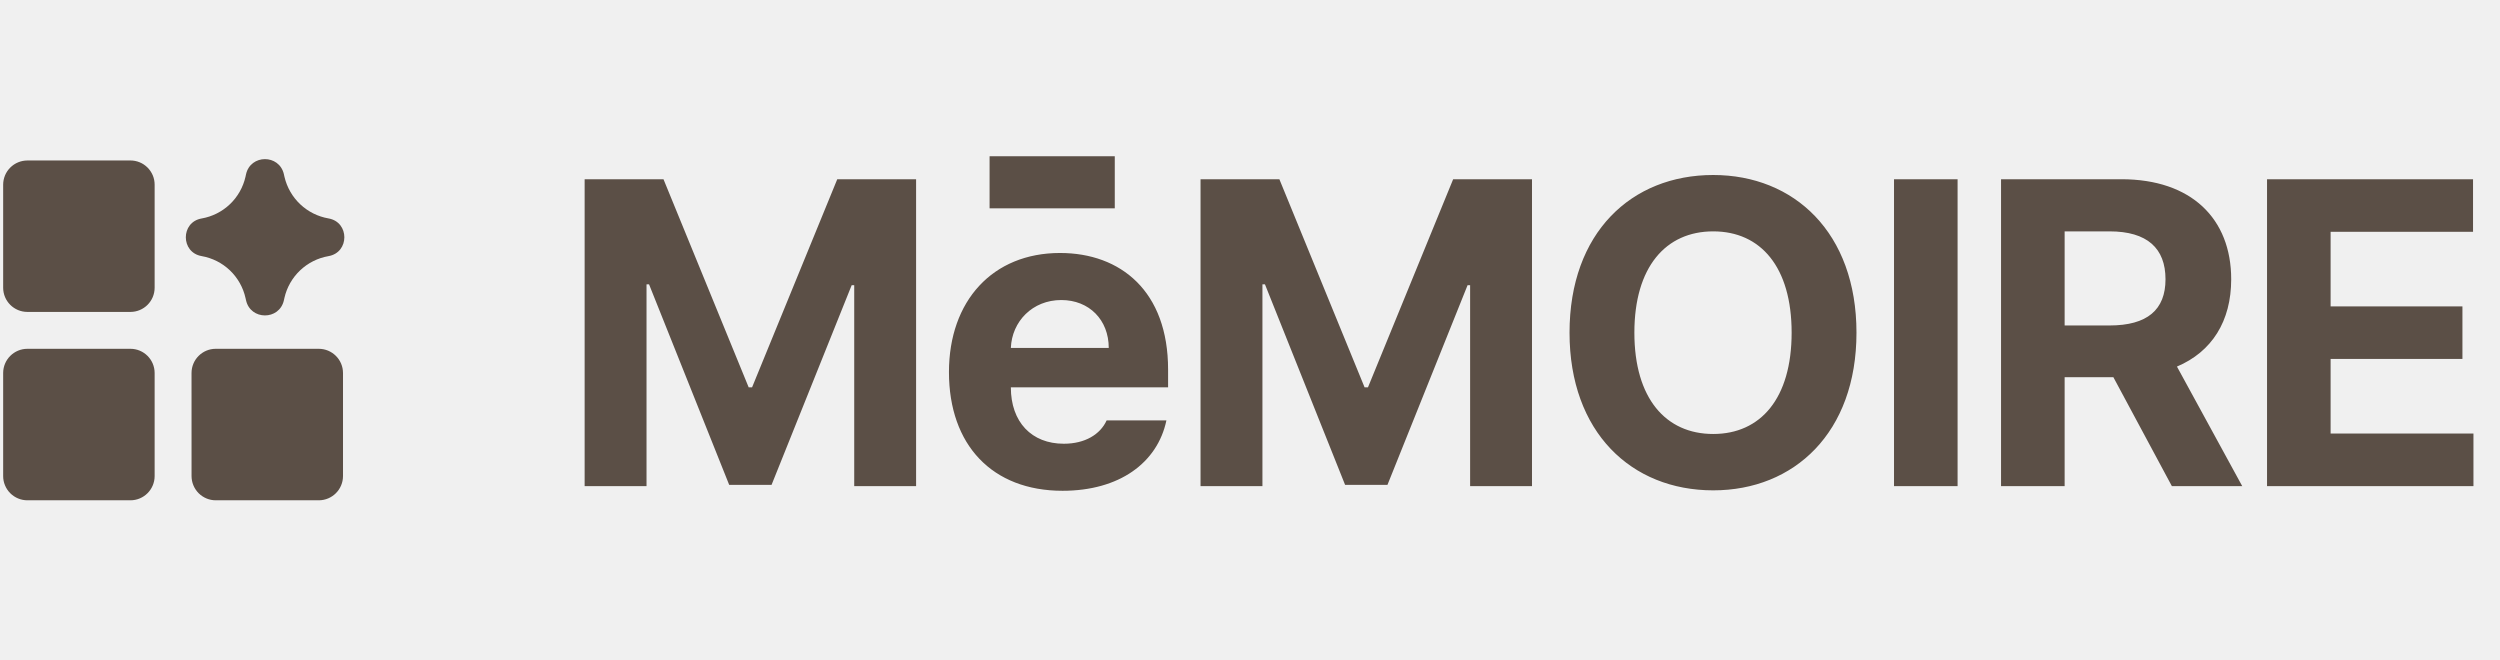
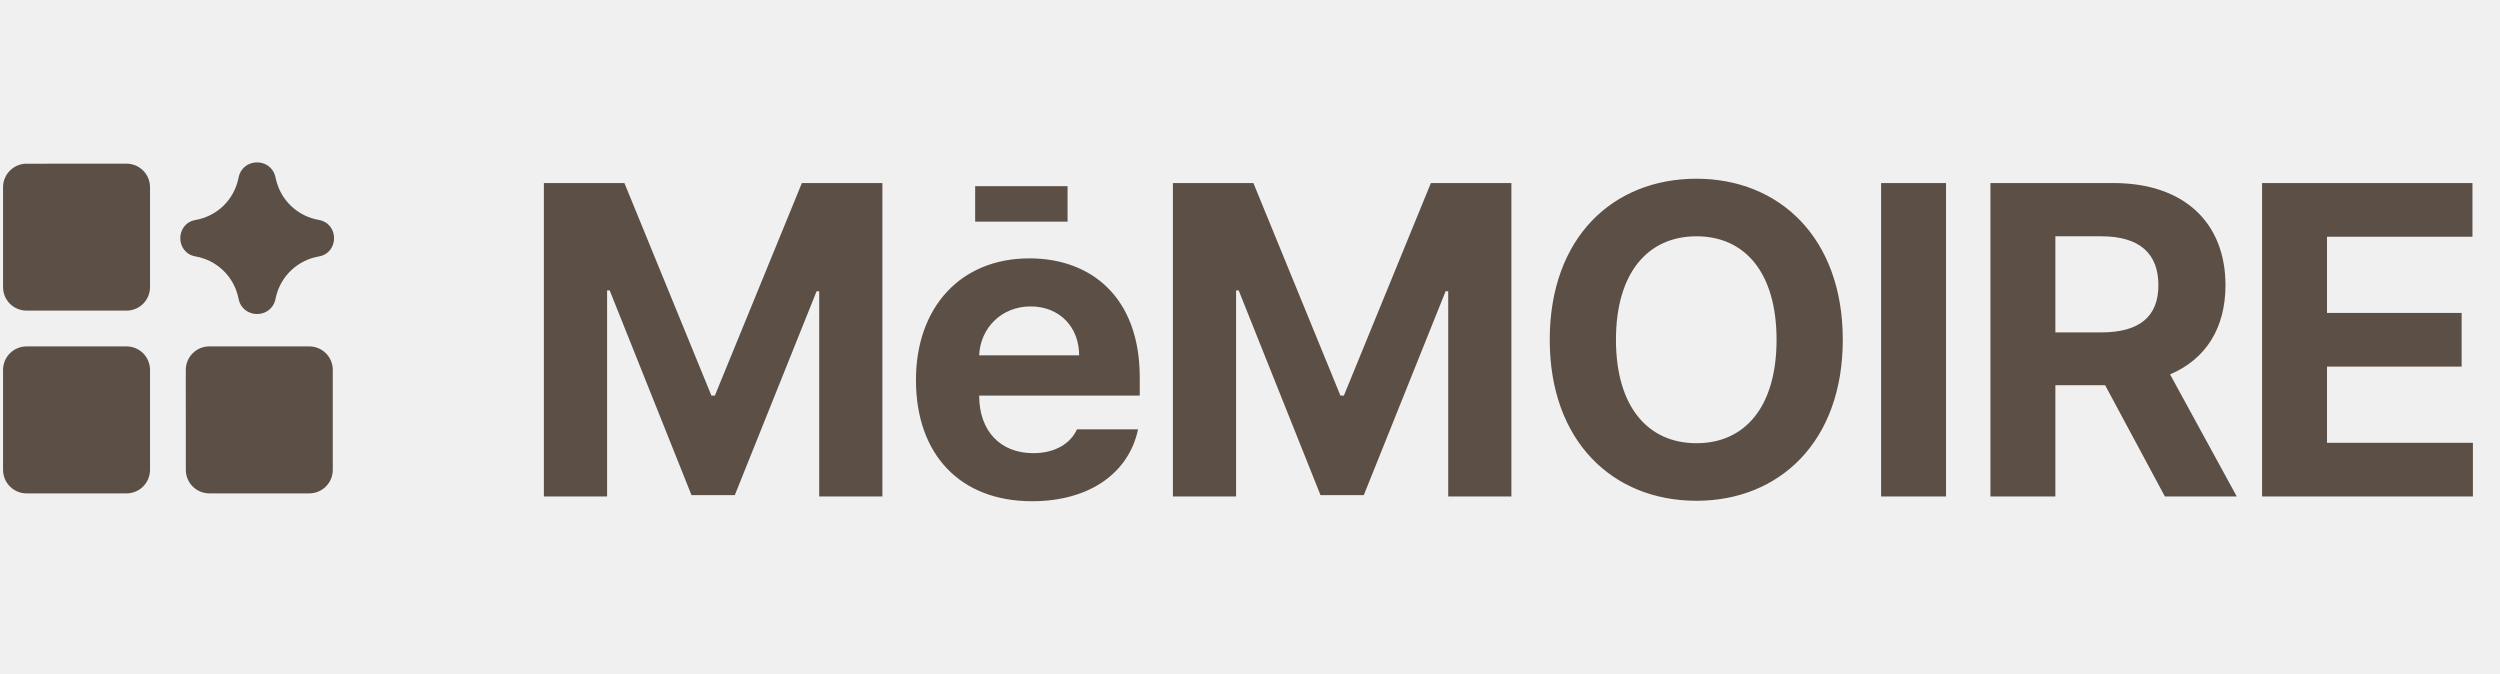
- <svg xmlns="http://www.w3.org/2000/svg" width="144" height="38" viewBox="0 0 144 38" fill="none">
-   <path d="M33.675 10.324H38.217L43.124 22.311H43.319L48.226 10.324H52.767V28H49.203V16.428H49.056L44.442 27.927H42.001L37.386 16.379H37.24V28H33.675V10.324ZM61.203 28.269C57.151 28.269 54.66 25.632 54.66 21.433C54.66 17.331 57.175 14.572 61.057 14.572C64.548 14.572 67.282 16.77 67.282 21.286V22.311H58.225C58.225 24.314 59.421 25.559 61.277 25.559C62.497 25.559 63.376 25.021 63.742 24.216H67.185C66.672 26.657 64.475 28.269 61.203 28.269ZM58.225 20.041H63.864C63.864 18.43 62.742 17.282 61.13 17.282C59.47 17.282 58.286 18.515 58.225 20.041ZM69.151 10.324H73.692L78.6 22.311H78.795L83.702 10.324H88.243V28H84.679V16.428H84.532L79.918 27.927H77.477L72.862 16.379H72.716V28H69.151V10.324ZM106.933 19.162C106.933 24.924 103.344 28.244 98.681 28.244C93.969 28.244 90.405 24.899 90.405 19.162C90.405 13.4 93.969 10.08 98.681 10.08C103.344 10.08 106.933 13.4 106.933 19.162ZM103.198 19.162C103.198 15.378 101.416 13.327 98.681 13.327C95.947 13.327 94.14 15.378 94.14 19.162C94.14 22.946 95.947 24.997 98.681 24.997C101.416 24.997 103.198 22.946 103.198 19.162ZM112.757 10.324V28H109.095V10.324H112.757ZM115.26 28V10.324H122.194C126.222 10.324 128.517 12.595 128.517 16.086C128.517 18.503 127.406 20.261 125.392 21.115L129.152 28H125.099L121.73 21.726H118.923V28H115.26ZM118.923 18.747H121.51C123.683 18.747 124.733 17.844 124.733 16.086C124.733 14.304 123.683 13.327 121.51 13.327H118.923V18.747ZM130.581 28V10.324H142.447V13.352H134.243V17.648H141.836V20.676H134.243V24.973H142.471V28H130.581Z" fill="#5B4F46" />
-   <line x1="57" y1="10.5" x2="64.211" y2="10.5" stroke="#5B4F46" stroke-width="3" />
-   <g clip-path="url(#clip0_818_729)">
-     <path fill-rule="evenodd" clip-rule="evenodd" d="M14.17 10.044C14.425 8.879 16.084 8.871 16.352 10.034L16.363 10.088L16.387 10.191C16.529 10.794 16.844 11.343 17.295 11.768C17.746 12.193 18.311 12.476 18.922 12.581C20.139 12.794 20.139 14.541 18.922 14.753C18.308 14.859 17.739 15.145 17.287 15.573C16.835 16.002 16.52 16.555 16.382 17.163L16.352 17.3C16.086 18.464 14.425 18.457 14.17 17.29L14.143 17.173C14.009 16.564 13.697 16.009 13.247 15.577C12.797 15.146 12.229 14.859 11.614 14.751C10.4 14.54 10.4 12.794 11.614 12.584C12.227 12.477 12.794 12.191 13.244 11.762C13.693 11.334 14.006 10.781 14.142 10.174L14.16 10.088L14.17 10.044ZM1.579 9.244C1.395 9.244 1.214 9.28 1.044 9.35C0.875 9.42 0.721 9.523 0.591 9.653C0.461 9.782 0.358 9.936 0.288 10.105C0.218 10.275 0.182 10.457 0.182 10.64V16.571C0.182 17.343 0.807 17.967 1.579 17.967H7.512C8.283 17.967 8.907 17.343 8.907 16.571V10.64C8.908 10.457 8.872 10.275 8.802 10.105C8.731 9.936 8.629 9.782 8.499 9.652C8.369 9.522 8.216 9.419 8.046 9.349C7.877 9.279 7.695 9.243 7.512 9.243L1.579 9.244ZM0.182 21.487C0.182 20.716 0.807 20.091 1.579 20.091H7.512C8.283 20.091 8.907 20.716 8.907 21.487V27.42C8.907 28.191 8.283 28.817 7.512 28.817H1.579C1.395 28.817 1.213 28.781 1.044 28.711C0.874 28.641 0.72 28.538 0.59 28.408C0.461 28.279 0.358 28.124 0.288 27.955C0.217 27.785 0.181 27.604 0.182 27.42V21.487ZM11.032 21.487C11.032 20.716 11.656 20.091 12.427 20.091H18.36C19.132 20.091 19.757 20.716 19.757 21.487V27.42C19.757 28.191 19.132 28.817 18.36 28.817H12.429C12.245 28.817 12.064 28.781 11.894 28.711C11.725 28.64 11.571 28.538 11.441 28.408C11.312 28.278 11.209 28.124 11.139 27.954C11.069 27.785 11.033 27.603 11.033 27.42L11.032 21.487Z" fill="#5B4F46" />
+ <svg xmlns="http://www.w3.org/2000/svg" width="141" height="38" viewBox="0 0 141 38" fill="none">
+   <path d="M30.675 10.324H35.217L40.124 22.311H40.319L45.226 10.324H49.767V28H46.203V16.428H46.056L41.442 27.927H39.001L34.386 16.379H34.24V28H30.675V10.324ZM58.203 28.269C54.151 28.269 51.66 25.632 51.66 21.433C51.66 17.331 54.175 14.572 58.057 14.572C61.548 14.572 64.282 16.77 64.282 21.286V22.311H55.225C55.225 24.314 56.421 25.559 58.277 25.559C59.497 25.559 60.376 25.021 60.742 24.216H64.185C63.672 26.657 61.475 28.269 58.203 28.269ZM55.225 20.041H60.864C60.864 18.43 59.742 17.282 58.13 17.282C56.47 17.282 55.286 18.515 55.225 20.041ZM66.151 10.324H70.692L75.6 22.311H75.795L80.702 10.324H85.243V28H81.679V16.428H81.532L76.918 27.927H74.477L69.862 16.379H69.716V28H66.151V10.324ZM103.933 19.162C103.933 24.924 100.344 28.244 95.681 28.244C90.969 28.244 87.405 24.899 87.405 19.162C87.405 13.4 90.969 10.08 95.681 10.08C100.344 10.08 103.933 13.4 103.933 19.162ZM100.198 19.162C100.198 15.378 98.415 13.327 95.681 13.327C92.947 13.327 91.14 15.378 91.14 19.162C91.14 22.946 92.947 24.997 95.681 24.997C98.415 24.997 100.198 22.946 100.198 19.162ZM109.757 10.324V28H106.095V10.324H109.757ZM112.26 28V10.324H119.194C123.222 10.324 125.517 12.595 125.517 16.086C125.517 18.503 124.406 20.261 122.392 21.115L126.152 28H122.099L118.73 21.726H115.923V28H112.26ZM115.923 18.747H118.51C120.683 18.747 121.733 17.844 121.733 16.086C121.733 14.304 120.683 13.327 118.51 13.327H115.923V18.747ZM127.581 28V10.324H139.447V13.352H131.243V17.648H138.836V20.676H131.243V24.973H139.471V28H127.581Z" fill="#5B4F46" />
+   <path d="M55 11.5H60.211" stroke="#5B4F46" stroke-width="2" />
+   <g clip-path="url(#clip0_1201_842)">
+     <path fill-rule="evenodd" clip-rule="evenodd" d="M13.461 9.993C13.703 8.885 15.28 8.878 15.533 9.983L15.544 10.035L15.567 10.132C15.702 10.705 16.002 11.226 16.43 11.63C16.858 12.033 17.395 12.302 17.975 12.403C19.131 12.605 19.131 14.265 17.975 14.466C17.392 14.567 16.851 14.838 16.422 15.245C15.992 15.653 15.693 16.178 15.562 16.755L15.533 16.885C15.281 17.991 13.703 17.985 13.461 16.876L13.435 16.765C13.308 16.186 13.012 15.659 12.584 15.249C12.156 14.839 11.617 14.566 11.033 14.464C9.88 14.263 9.88 12.605 11.033 12.405C11.615 12.304 12.153 12.032 12.581 11.625C13.008 11.217 13.305 10.692 13.434 10.116L13.451 10.035L13.461 9.993ZM1.499 9.233C1.325 9.232 1.152 9.267 0.991 9.333C0.83 9.4 0.684 9.497 0.561 9.62C0.437 9.744 0.34 9.89 0.273 10.051C0.206 10.212 0.172 10.384 0.172 10.558V16.193C0.172 16.926 0.766 17.519 1.499 17.519H7.135C7.868 17.519 8.461 16.926 8.461 16.193V10.558C8.461 10.384 8.427 10.212 8.361 10.051C8.294 9.89 8.197 9.743 8.073 9.62C7.95 9.497 7.804 9.399 7.643 9.332C7.482 9.265 7.31 9.231 7.135 9.231L1.499 9.233ZM0.172 20.863C0.172 20.13 0.766 19.537 1.499 19.537H7.135C7.868 19.537 8.461 20.13 8.461 20.863V26.499C8.461 27.232 7.868 27.827 7.135 27.827H1.499C1.325 27.827 1.152 27.793 0.991 27.726C0.83 27.659 0.684 27.562 0.56 27.438C0.437 27.315 0.339 27.169 0.273 27.008C0.206 26.846 0.172 26.674 0.172 26.499V20.863ZM10.479 20.863C10.479 20.13 11.072 19.537 11.805 19.537H17.442C18.174 19.537 18.769 20.13 18.769 20.863V26.499C18.769 27.232 18.174 27.827 17.442 27.827H11.807C11.632 27.827 11.46 27.792 11.299 27.726C11.138 27.659 10.992 27.561 10.869 27.438C10.745 27.315 10.648 27.168 10.581 27.007C10.515 26.846 10.481 26.674 10.481 26.499L10.479 20.863Z" fill="#5B4F46" />
  </g>
  <defs>
-     <clipPath id="clip0_818_729">
-       <rect width="20" height="20" fill="white" transform="translate(0 9)" />
+     <clipPath id="clip0_1201_842">
+       <rect width="19" height="19" fill="white" transform="translate(0 9)" />
    </clipPath>
  </defs>
</svg>
